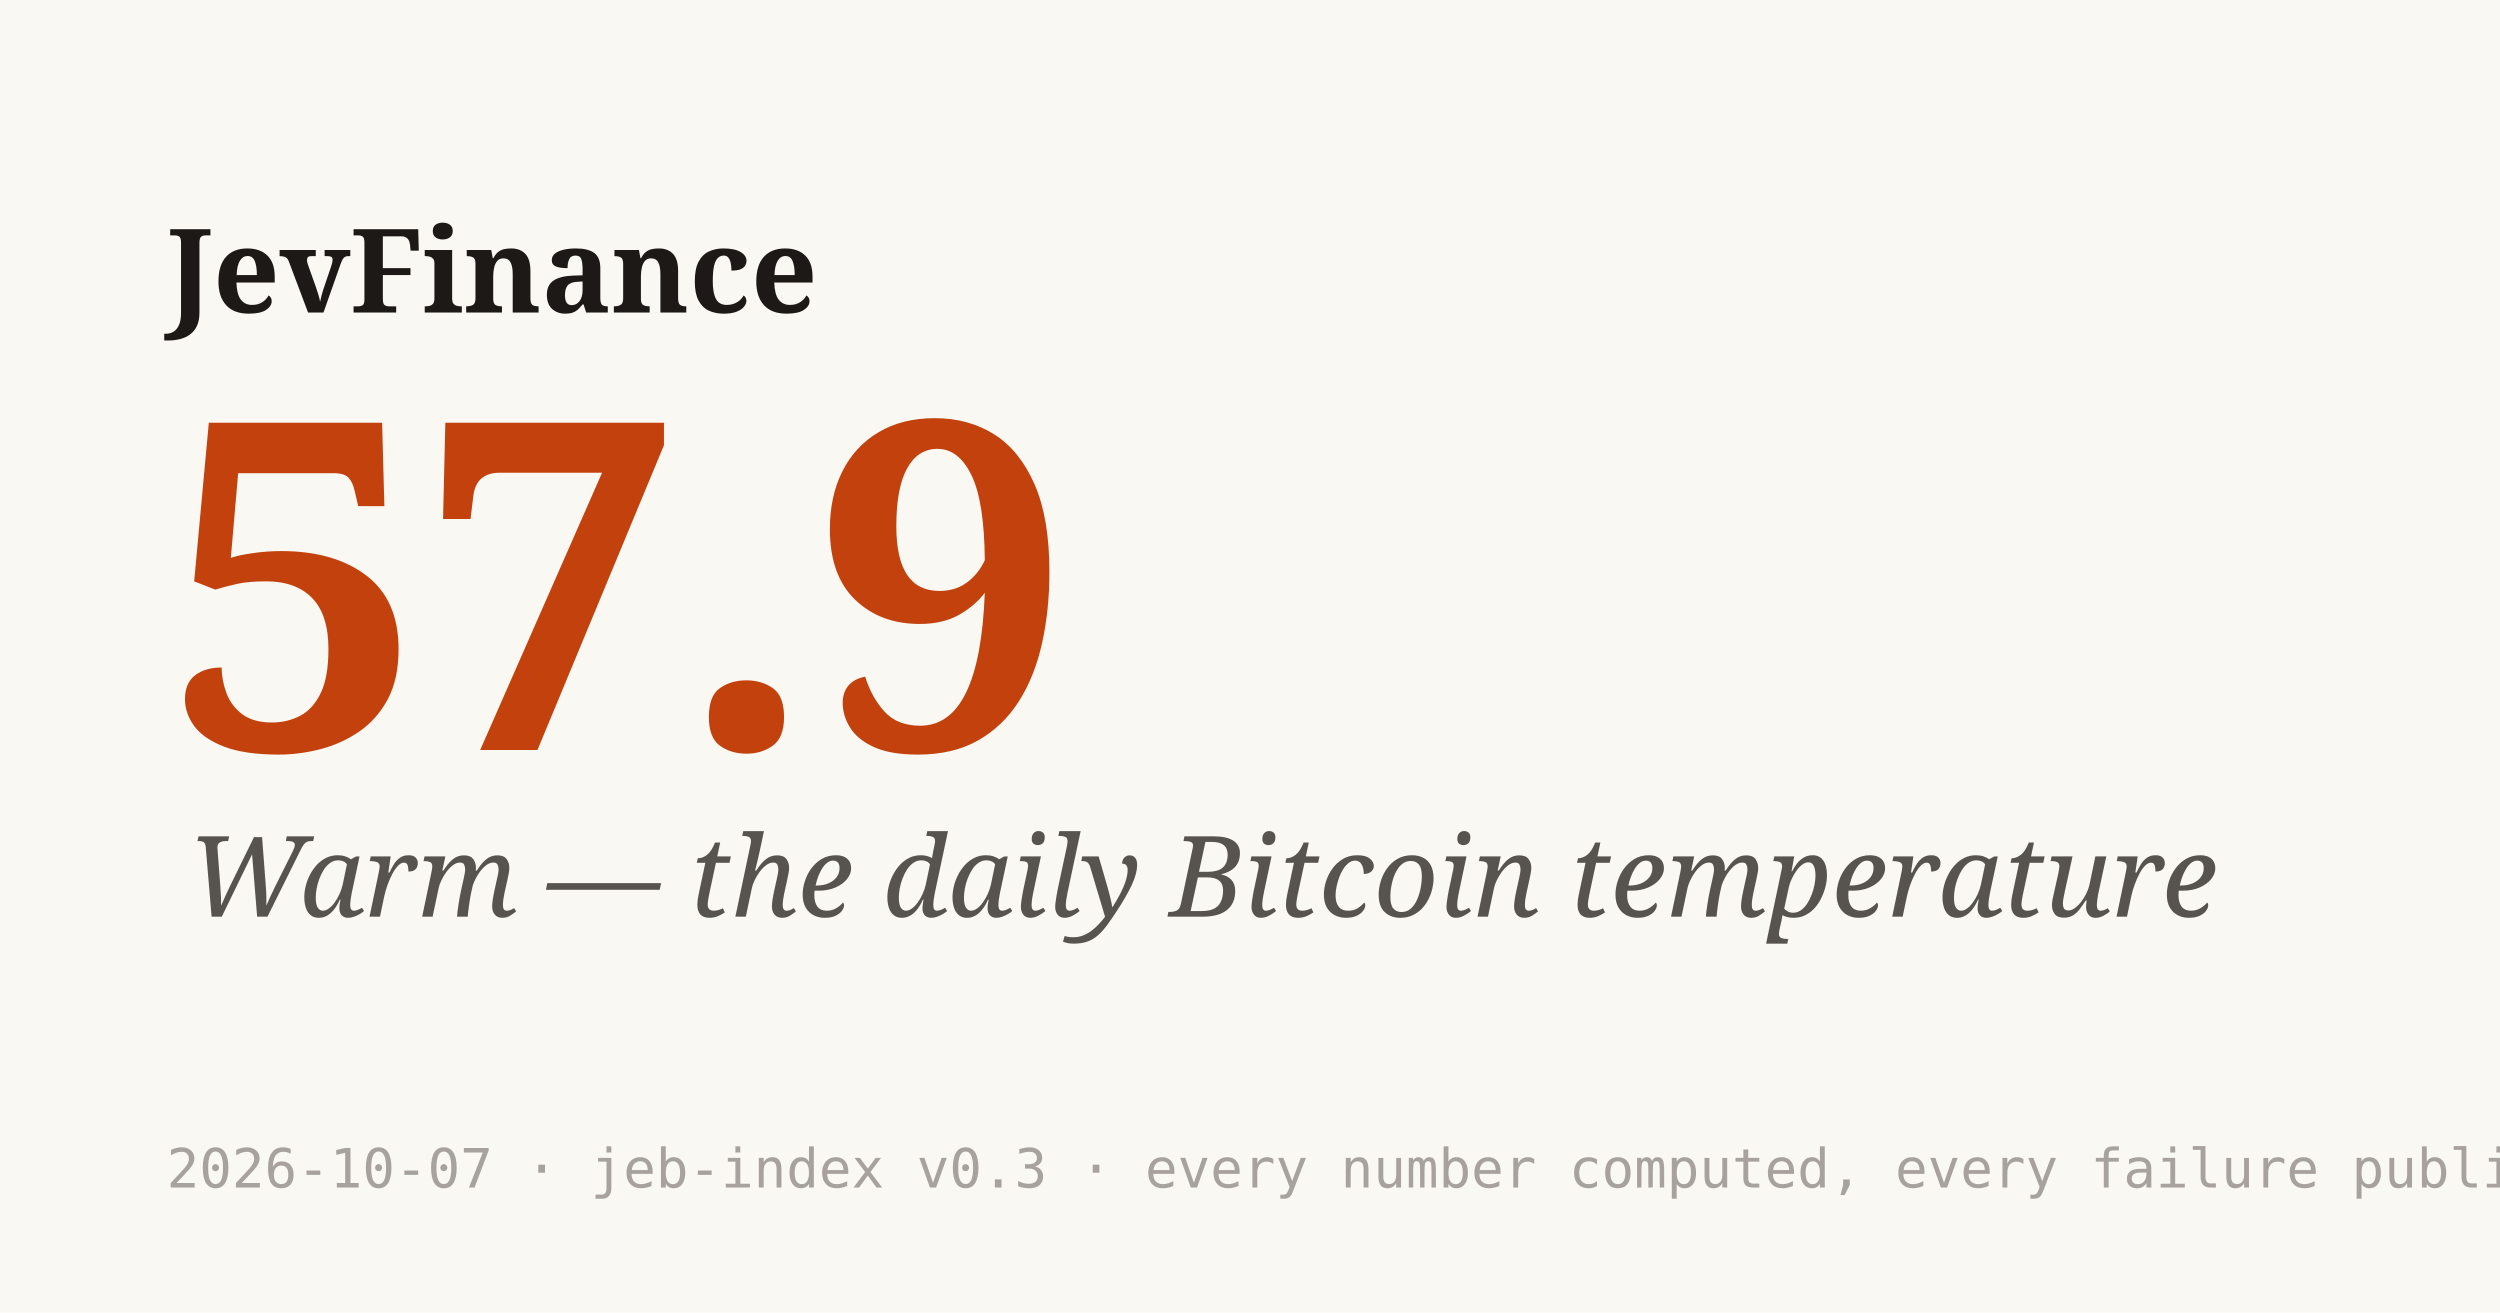
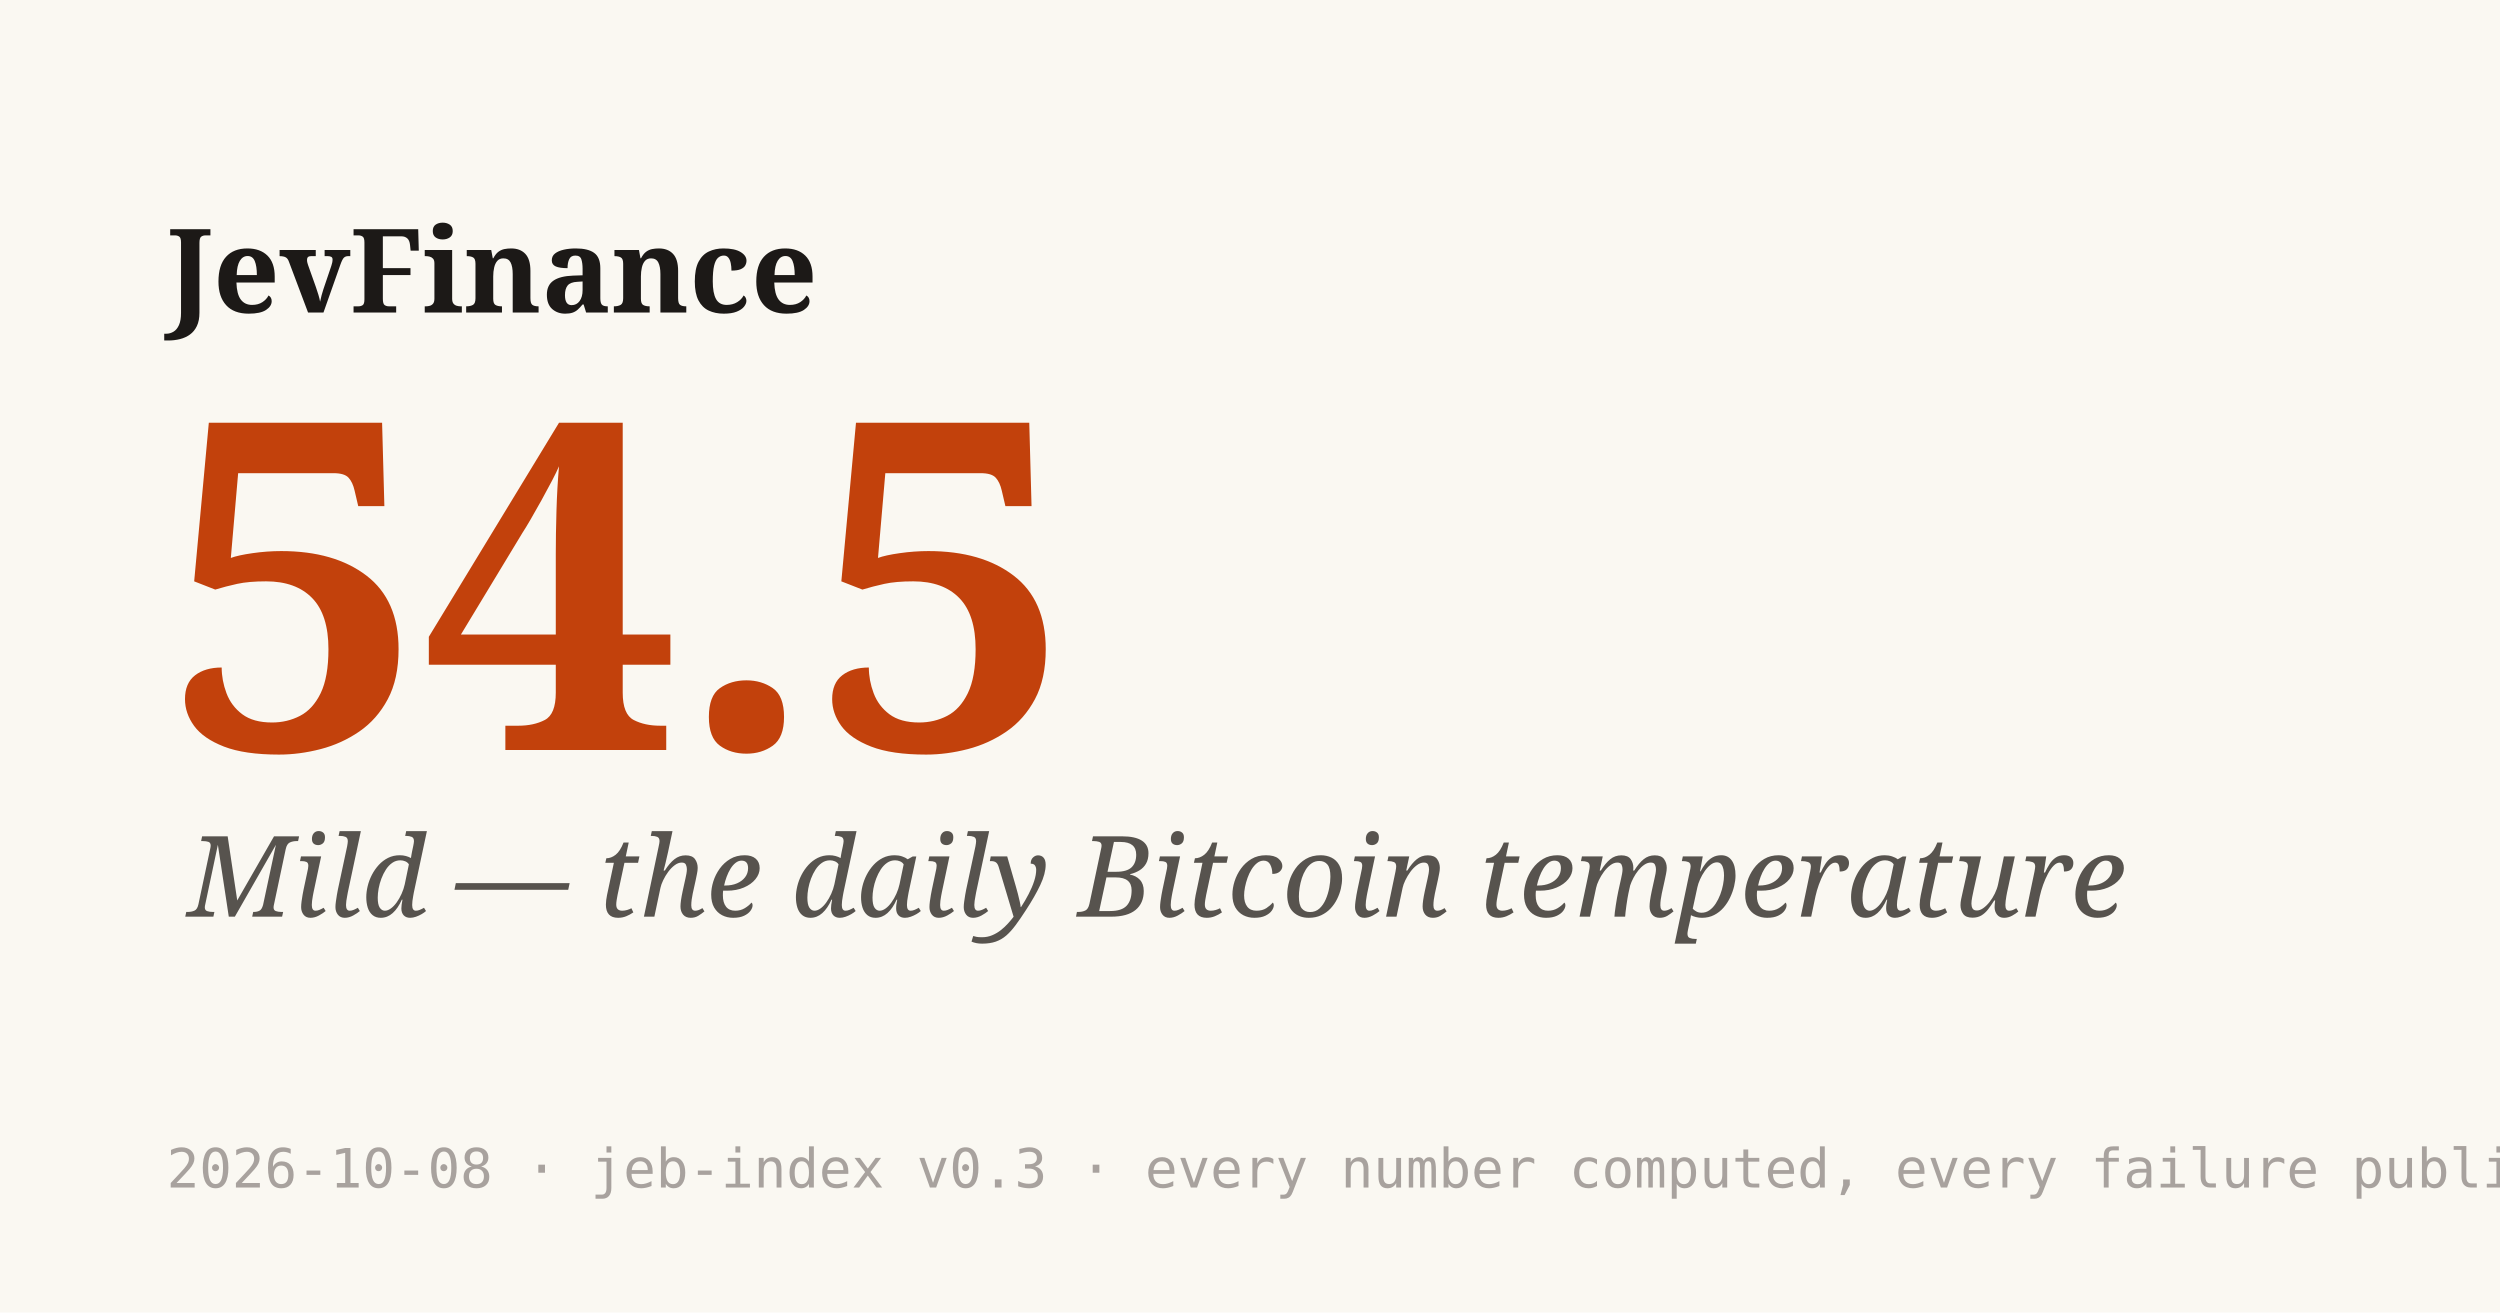
<svg xmlns="http://www.w3.org/2000/svg" width="1200" height="630" viewBox="0 0 1200 630">
  <rect width="1200" height="630" fill="#faf8f2" />
  <text x="80" y="150" font-family="Georgia,serif" font-size="56" font-weight="700" fill="#1c1917">JevFinance</text>
-   <text x="80" y="360" font-family="Georgia,serif" font-size="220" font-weight="900" fill="#c2410c">57.9</text>
-   <text x="90" y="440" font-family="Georgia,serif" font-size="54" font-style="italic" fill="#57534e">Warm — the daily Bitcoin temperature</text>
-   <text x="80" y="570" font-family="monospace" font-size="26" fill="#a8a29e">2026-10-07 · jeb-index v0.3 · every number computed, every failure published</text>
+   <text x="80" y="360" font-family="Georgia,serif" font-size="220" font-weight="900" fill="#c2410c">54.5</text>
+   <text x="90" y="440" font-family="Georgia,serif" font-size="54" font-style="italic" fill="#57534e">Mild — the daily Bitcoin temperature</text>
+   <text x="80" y="570" font-family="monospace" font-size="26" fill="#a8a29e">2026-10-08 · jeb-index v0.3 · every number computed, every failure published</text>
</svg>
